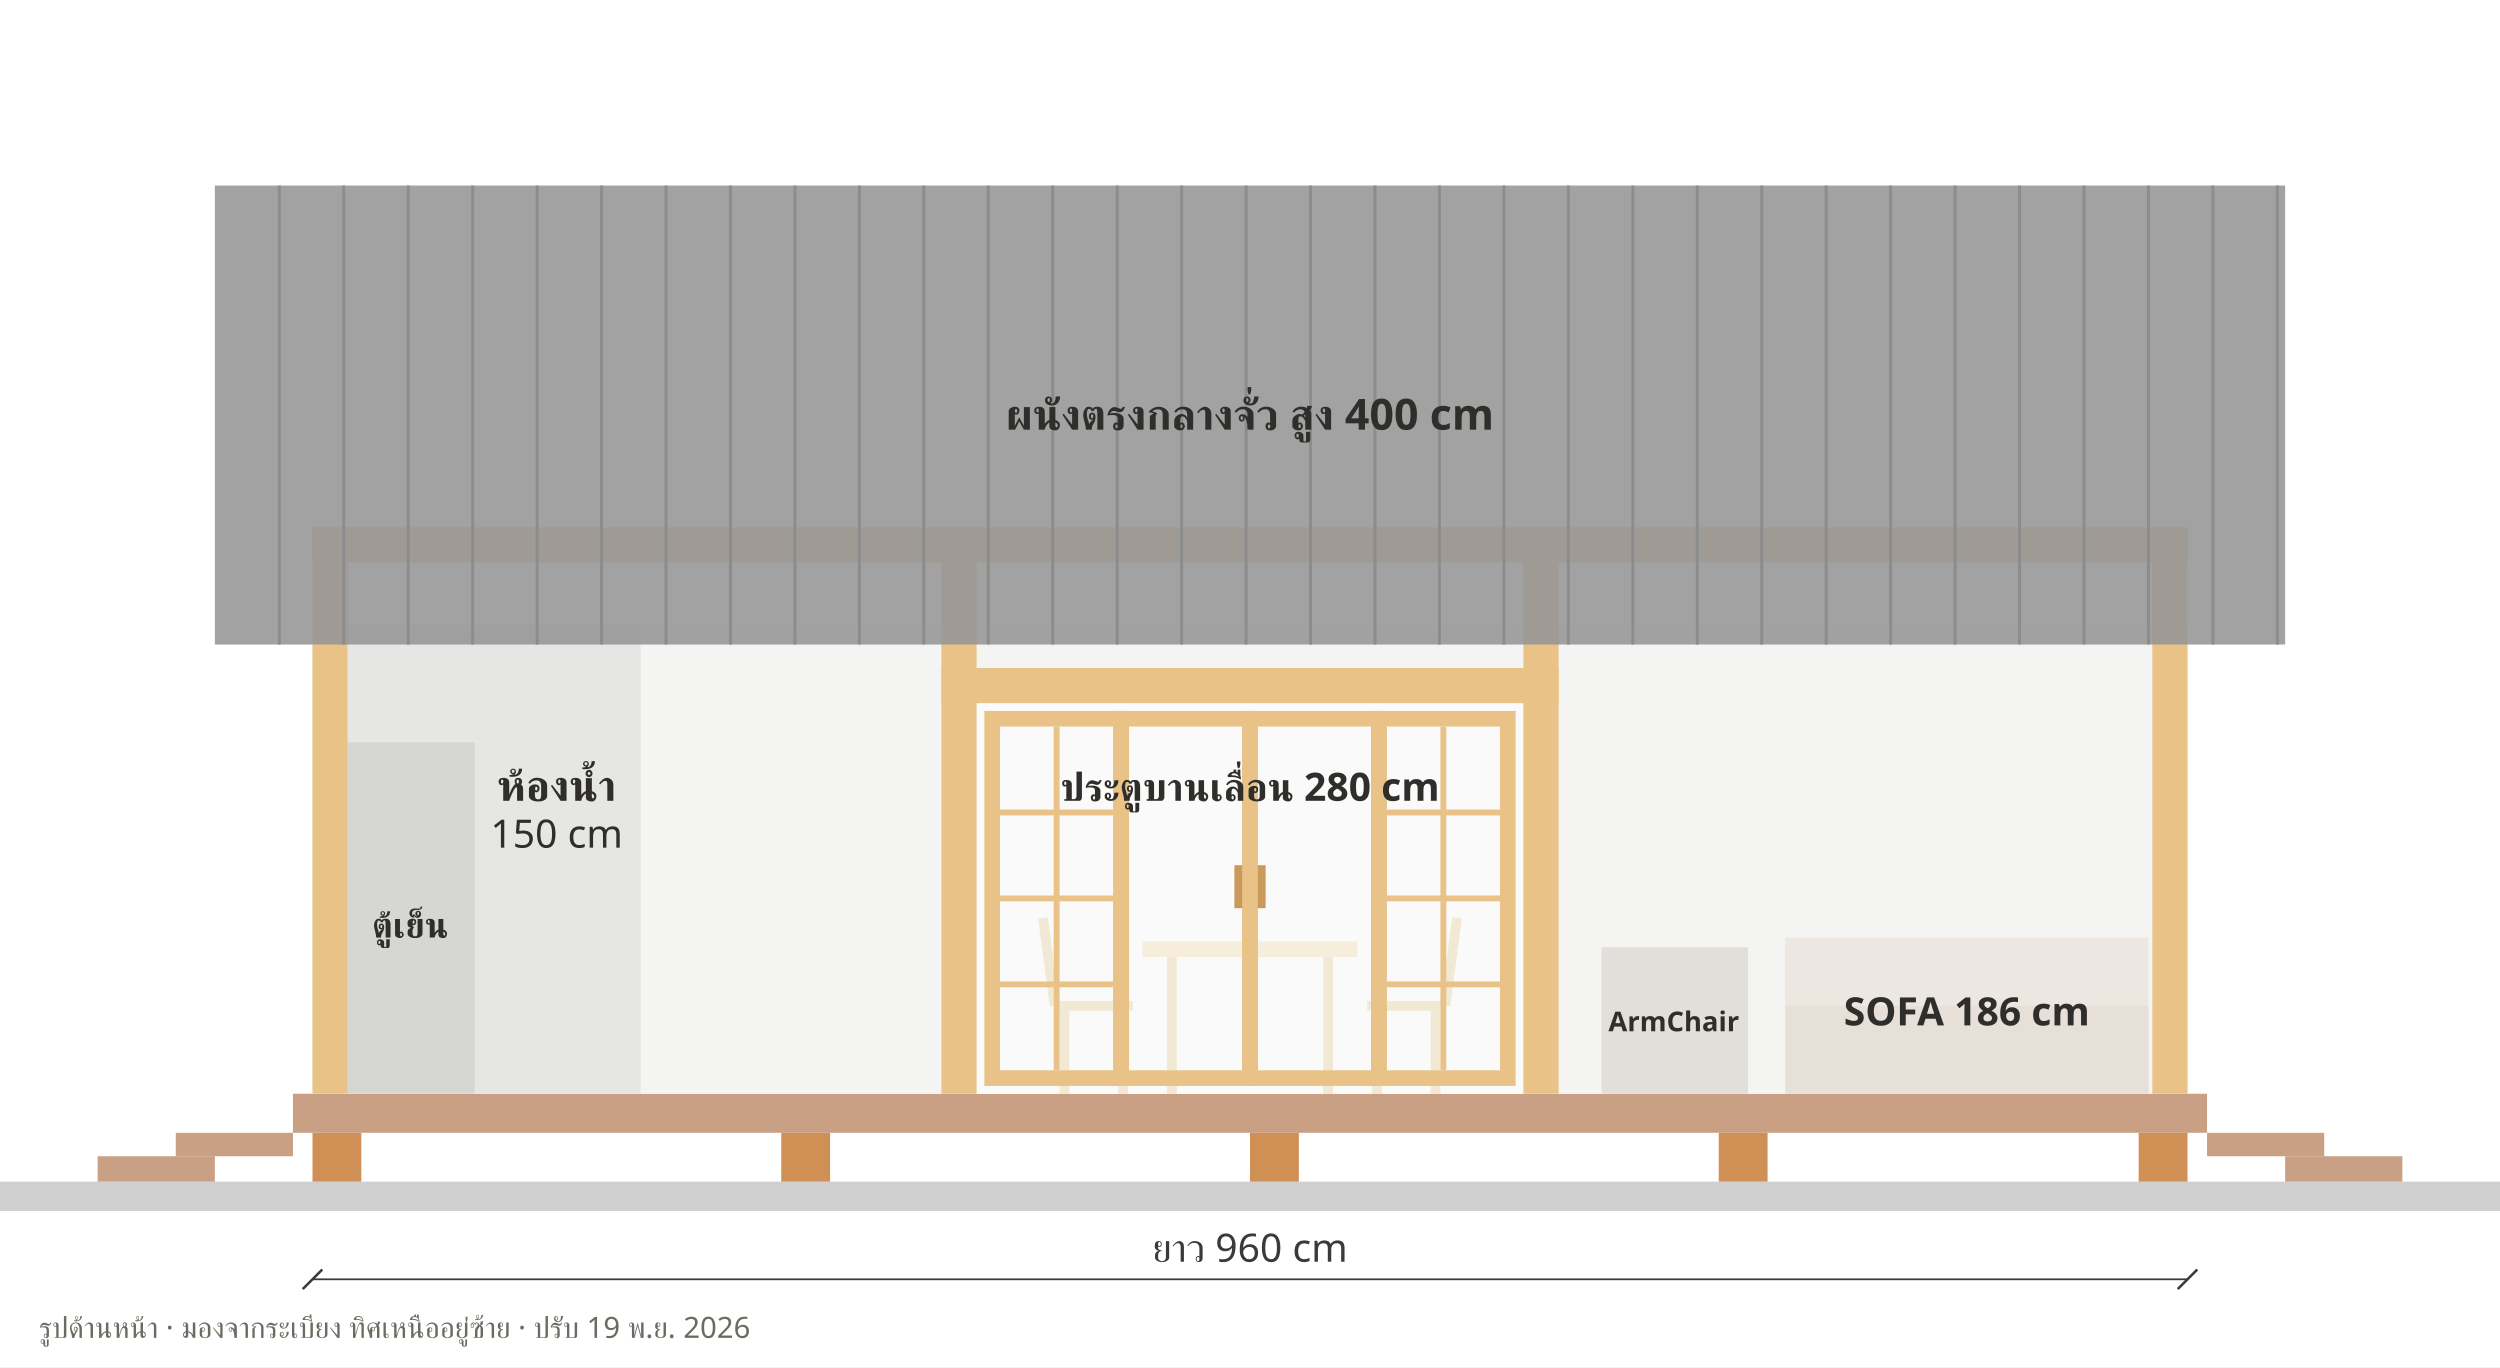
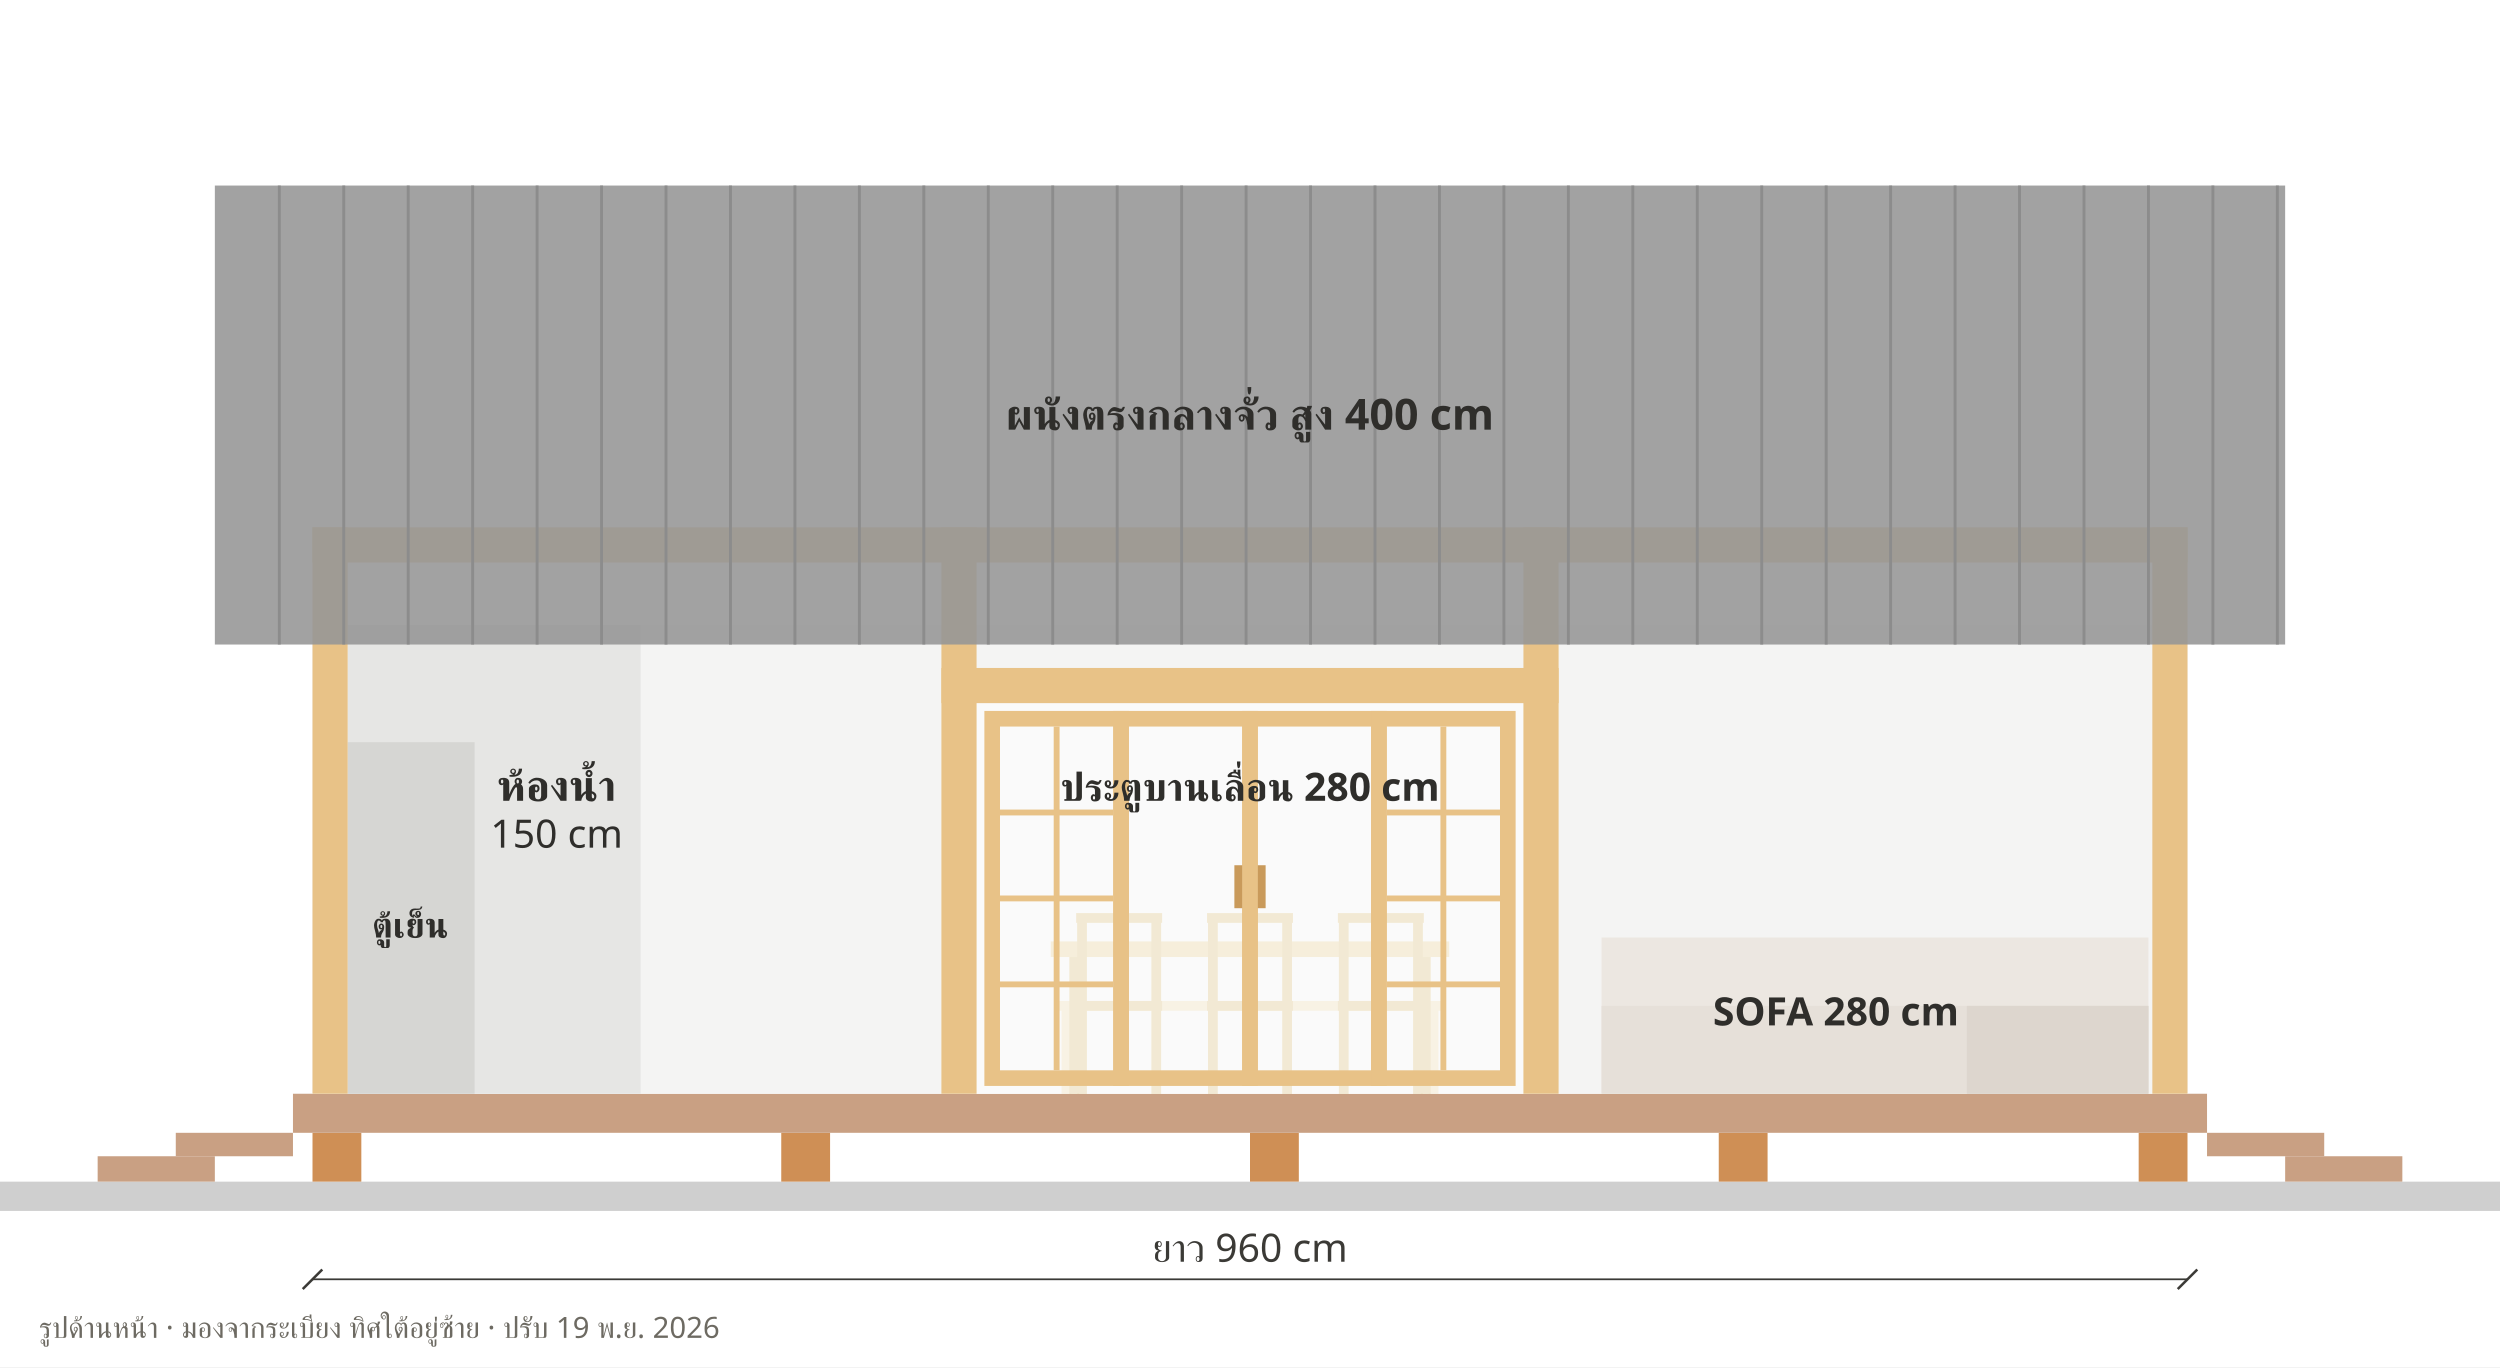
<svg xmlns="http://www.w3.org/2000/svg" viewBox="-160 -560 1280 700" width="1280" height="700" font-family="Leelawadee UI, Tahoma, sans-serif">
  <defs />
  <rect x="-160" y="-560" width="1280" height="700" fill="#ffffff" />
  <rect x="-160" y="45" width="1280" height="15" fill="#cfcfcf" />
  <rect x="0" y="20" width="25" height="25" fill="#cf8f55" />
  <rect x="240" y="20" width="25" height="25" fill="#cf8f55" />
  <rect x="480" y="20" width="25" height="25" fill="#cf8f55" />
  <rect x="720" y="20" width="25" height="25" fill="#cf8f55" />
  <rect x="935" y="20" width="25" height="25" fill="#cf8f55" />
  <rect x="-10" y="0" width="980" height="20" fill="#c9a083" />
  <rect x="-70" y="20" width="60" height="12" fill="#c9a083" />
  <rect x="-110" y="32" width="60" height="13" fill="#c9a083" />
  <rect x="970" y="20" width="60" height="12" fill="#c9a083" />
  <rect x="1010" y="32" width="60" height="13" fill="#c9a083" />
  <rect x="0" y="-240" width="960" height="240" fill="#f4f4f3" />
  <rect x="18" y="-240" width="150" height="240" fill="#e6e6e4" />
  <text x="125" y="-150" font-size="22" font-weight="600" text-anchor="middle" fill="#2f2e2b">ห้องน้ำ</text>
  <text x="125" y="-126" font-size="20" font-weight="400" text-anchor="middle" fill="#2f2e2b">150 cm</text>
  <rect x="18" y="-180" width="65" height="180" fill="#d6d6d3" />
  <text x="50" y="-80" font-size="18" font-weight="600" text-anchor="middle" fill="#2f2e2b">ตู้เย็น</text>
-   <path d="M430 -75 H530 M440 -75 V0 M520 -75 V0" fill="none" stroke="#e3cf9f" stroke-width="5" />
-   <rect x="425" y="-78" width="110" height="8" fill="#ead9b0" />
-   <path d="M380 -45 H420 M385 -45 V0 M415 -45 V0 M380 -45 L374 -90" fill="none" stroke="#e3cf9f" stroke-width="5" />
-   <path d="M540 -45 H580 M545 -45 V0 M575 -45 V0 M580 -45 L586 -90" fill="none" stroke="#e3cf9f" stroke-width="5" />
-   <rect x="660" y="-75" width="75" height="75" fill="#e2deda" />
-   <text x="697" y="-32" font-size="14" font-weight="600" text-anchor="middle" fill="#2f2e2b">ArmChair</text>
-   <rect x="754" y="-80" width="186" height="80" fill="#ece7e1" />
-   <rect x="754" y="-45" width="186" height="45" fill="#e6e0d9" />
-   <text x="847" y="-35" font-size="20" font-weight="600" text-anchor="middle" fill="#2f2e2b">SOFA 186 cm</text>
+   <path d="M380 -45 H580 M386 -45 V0 M574 -45 V0" fill="none" stroke="#efe2c4" stroke-width="5" />
+   <path d="M390 -75 V0 M570 -75 V0" fill="none" stroke="#e3cf9f" stroke-width="5" />
+   <rect x="378" y="-78" width="204" height="8" fill="#ead9b0" />
+   <path d="M391 -90 H435 M394 -90 V0 M432 -90 V0 M391 -45 H435" fill="none" stroke="#e3cf9f" stroke-width="5" />
+   <path d="M458 -90 H502 M461 -90 V0 M499 -90 V0 M458 -45 H502" fill="none" stroke="#e3cf9f" stroke-width="5" />
+   <path d="M525 -90 H569 M528 -90 V0 M566 -90 V0 M525 -45 H569" fill="none" stroke="#e3cf9f" stroke-width="5" />
+   <rect x="660" y="-80" width="280" height="80" fill="#ece7e1" />
+   <rect x="660" y="-45" width="280" height="45" fill="#e6e0d9" />
+   <rect x="847" y="-45" width="93" height="45" fill="#ddd6ce" />
+   <text x="780" y="-35" font-size="20" font-weight="600" text-anchor="middle" fill="#2f2e2b">SOFA 280 cm</text>
  <rect x="340" y="-200" width="280" height="200" fill="rgba(255,255,255,0.55)" />
  <rect x="348" y="-192" width="66" height="184" fill="none" stroke="#e8c287" stroke-width="8" />
  <path d="M381 -188 V-12 M352 -56 H410 M352 -100 H410 M352 -144 H410" stroke="#e8c287" stroke-width="3" />
  <rect x="414" y="-192" width="66" height="184" fill="none" stroke="#e8c287" stroke-width="8" />
  <rect x="480" y="-192" width="66" height="184" fill="none" stroke="#e8c287" stroke-width="8" />
  <rect x="546" y="-192" width="66" height="184" fill="none" stroke="#e8c287" stroke-width="8" />
  <path d="M579 -188 V-12 M550 -56 H608 M550 -100 H608 M550 -144 H608" stroke="#e8c287" stroke-width="3" />
  <rect x="472" y="-117" width="4" height="22" fill="#c99a5b" />
  <rect x="484" y="-117" width="4" height="22" fill="#c99a5b" />
  <text x="480" y="-150" font-size="20" font-weight="600" text-anchor="middle" fill="#2f2e2b">ประตูบานเลื่อน 280 cm</text>
  <rect x="0" y="-290" width="18" height="290" fill="#e8c287" />
  <rect x="322" y="-290" width="18" height="290" fill="#e8c287" />
  <rect x="620" y="-290" width="18" height="290" fill="#e8c287" />
  <rect x="942" y="-290" width="18" height="290" fill="#e8c287" />
  <rect x="322" y="-218" width="316" height="18" fill="#e8c287" />
  <rect x="0" y="-290" width="960" height="18" fill="#e8c287" />
  <rect x="-50" y="-465" width="1060" height="235" fill="rgba(150,150,150,0.88)" />
  <line x1="-17" y1="-465" x2="-17" y2="-230" stroke="#8c8c8c" stroke-width="1.5" />
  <line x1="16" y1="-465" x2="16" y2="-230" stroke="#8c8c8c" stroke-width="1.5" />
  <line x1="49" y1="-465" x2="49" y2="-230" stroke="#8c8c8c" stroke-width="1.5" />
  <line x1="82" y1="-465" x2="82" y2="-230" stroke="#8c8c8c" stroke-width="1.5" />
  <line x1="115" y1="-465" x2="115" y2="-230" stroke="#8c8c8c" stroke-width="1.5" />
  <line x1="148" y1="-465" x2="148" y2="-230" stroke="#8c8c8c" stroke-width="1.5" />
  <line x1="181" y1="-465" x2="181" y2="-230" stroke="#8c8c8c" stroke-width="1.5" />
  <line x1="214" y1="-465" x2="214" y2="-230" stroke="#8c8c8c" stroke-width="1.5" />
  <line x1="247" y1="-465" x2="247" y2="-230" stroke="#8c8c8c" stroke-width="1.5" />
  <line x1="280" y1="-465" x2="280" y2="-230" stroke="#8c8c8c" stroke-width="1.5" />
  <line x1="313" y1="-465" x2="313" y2="-230" stroke="#8c8c8c" stroke-width="1.5" />
  <line x1="346" y1="-465" x2="346" y2="-230" stroke="#8c8c8c" stroke-width="1.5" />
  <line x1="379" y1="-465" x2="379" y2="-230" stroke="#8c8c8c" stroke-width="1.5" />
  <line x1="412" y1="-465" x2="412" y2="-230" stroke="#8c8c8c" stroke-width="1.5" />
  <line x1="445" y1="-465" x2="445" y2="-230" stroke="#8c8c8c" stroke-width="1.5" />
  <line x1="478" y1="-465" x2="478" y2="-230" stroke="#8c8c8c" stroke-width="1.5" />
  <line x1="511" y1="-465" x2="511" y2="-230" stroke="#8c8c8c" stroke-width="1.5" />
  <line x1="544" y1="-465" x2="544" y2="-230" stroke="#8c8c8c" stroke-width="1.5" />
  <line x1="577" y1="-465" x2="577" y2="-230" stroke="#8c8c8c" stroke-width="1.5" />
  <line x1="610" y1="-465" x2="610" y2="-230" stroke="#8c8c8c" stroke-width="1.5" />
  <line x1="643" y1="-465" x2="643" y2="-230" stroke="#8c8c8c" stroke-width="1.5" />
  <line x1="676" y1="-465" x2="676" y2="-230" stroke="#8c8c8c" stroke-width="1.5" />
  <line x1="709" y1="-465" x2="709" y2="-230" stroke="#8c8c8c" stroke-width="1.5" />
  <line x1="742" y1="-465" x2="742" y2="-230" stroke="#8c8c8c" stroke-width="1.5" />
  <line x1="775" y1="-465" x2="775" y2="-230" stroke="#8c8c8c" stroke-width="1.5" />
  <line x1="808" y1="-465" x2="808" y2="-230" stroke="#8c8c8c" stroke-width="1.5" />
  <line x1="841" y1="-465" x2="841" y2="-230" stroke="#8c8c8c" stroke-width="1.5" />
  <line x1="874" y1="-465" x2="874" y2="-230" stroke="#8c8c8c" stroke-width="1.5" />
  <line x1="907" y1="-465" x2="907" y2="-230" stroke="#8c8c8c" stroke-width="1.5" />
  <line x1="940" y1="-465" x2="940" y2="-230" stroke="#8c8c8c" stroke-width="1.5" />
  <line x1="973" y1="-465" x2="973" y2="-230" stroke="#8c8c8c" stroke-width="1.5" />
  <line x1="1006" y1="-465" x2="1006" y2="-230" stroke="#8c8c8c" stroke-width="1.5" />
  <text x="480" y="-340" font-size="22" font-weight="600" text-anchor="middle" fill="#2f2e2b">ผนังตรงกลางจั่ว สูง 400 cm</text>
  <g>
    <line x1="0" y1="95" x2="960" y2="95" stroke="#3b3a36" stroke-width="0.9" />
    <line x1="-5" y1="100" x2="5" y2="90" stroke="#3b3a36" stroke-width="1.3" />
    <line x1="955" y1="100" x2="965" y2="90" stroke="#3b3a36" stroke-width="1.3" />
    <text x="480" y="86" font-size="20" font-weight="500" text-anchor="middle" fill="#3b3a36">ยาว 960 cm</text>
  </g>
-   <text x="-140" y="125" font-size="15" font-weight="400" text-anchor="start" fill="#6d6a62">รูปด้านหน้า · มองจากระเบียง ทิศเหนืออยู่ซ้าย · ปรับ 19 พ.ย. 2026</text>
+   <text x="-140" y="125" font-size="15" font-weight="400" text-anchor="start" fill="#6d6a62">รูปด้านหน้า · มองจากระเบียง ทิศใต้อยู่ซ้าย · ปรับ 19 พ.ย. 2026</text>
</svg>
